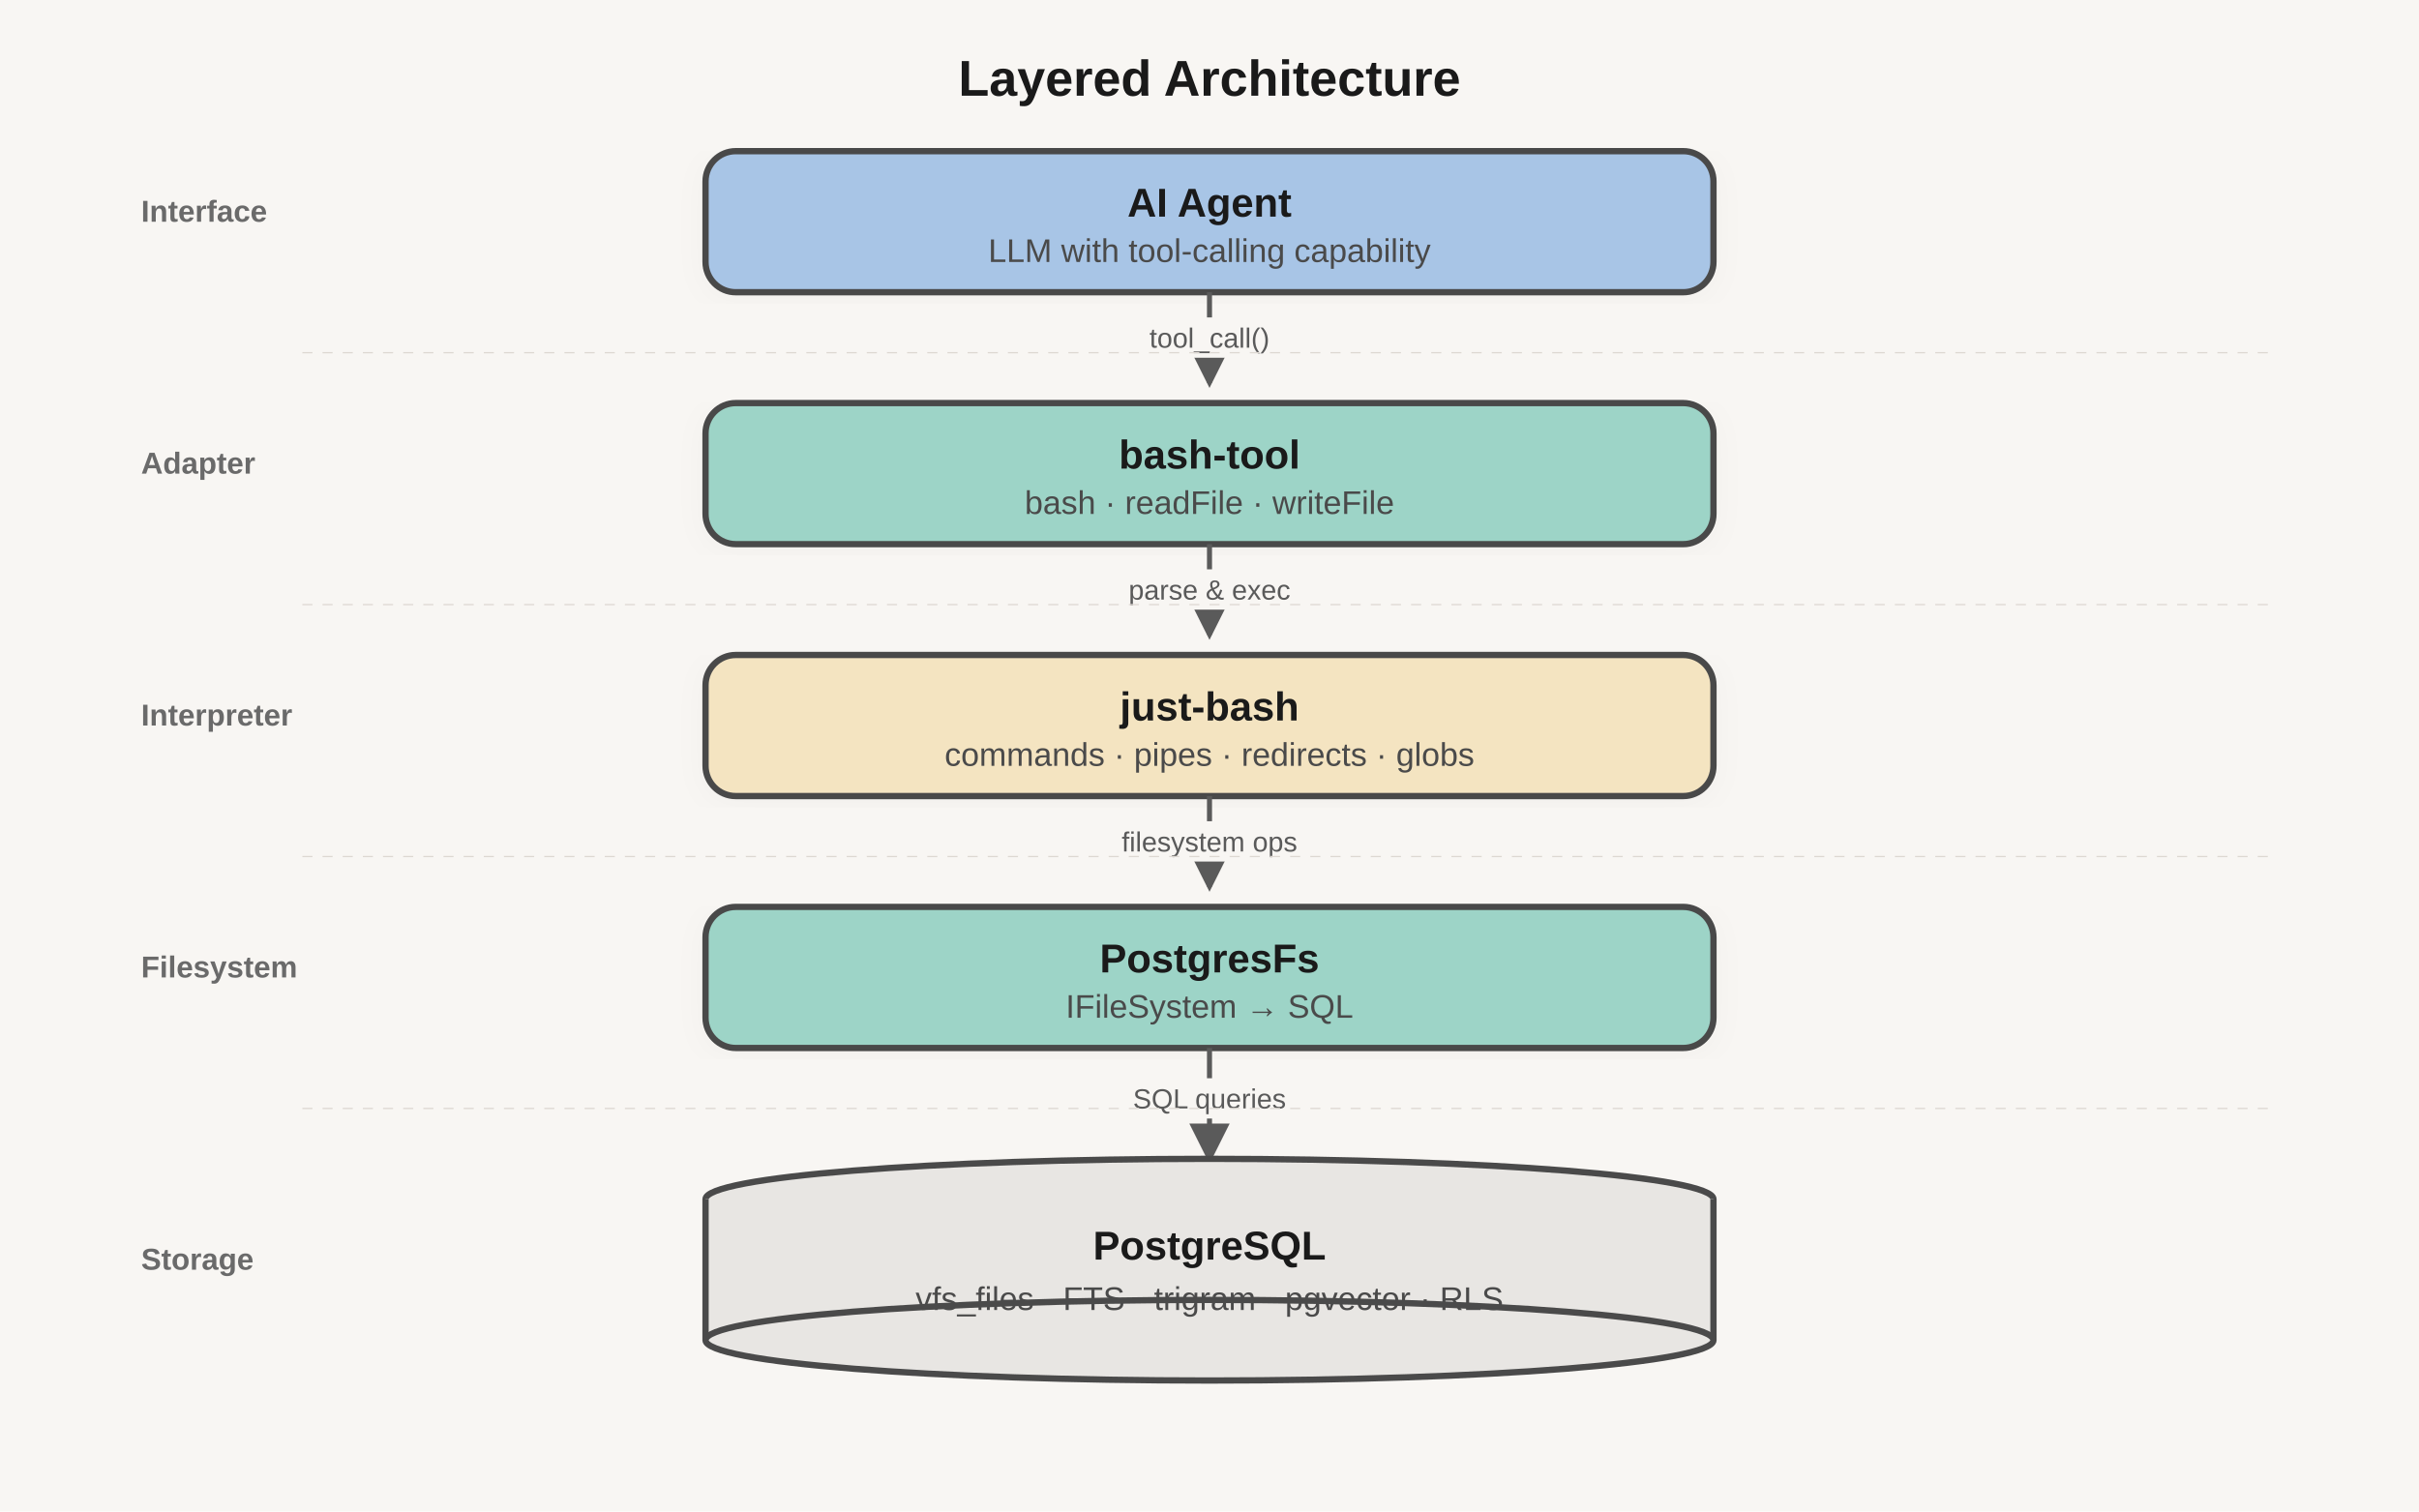
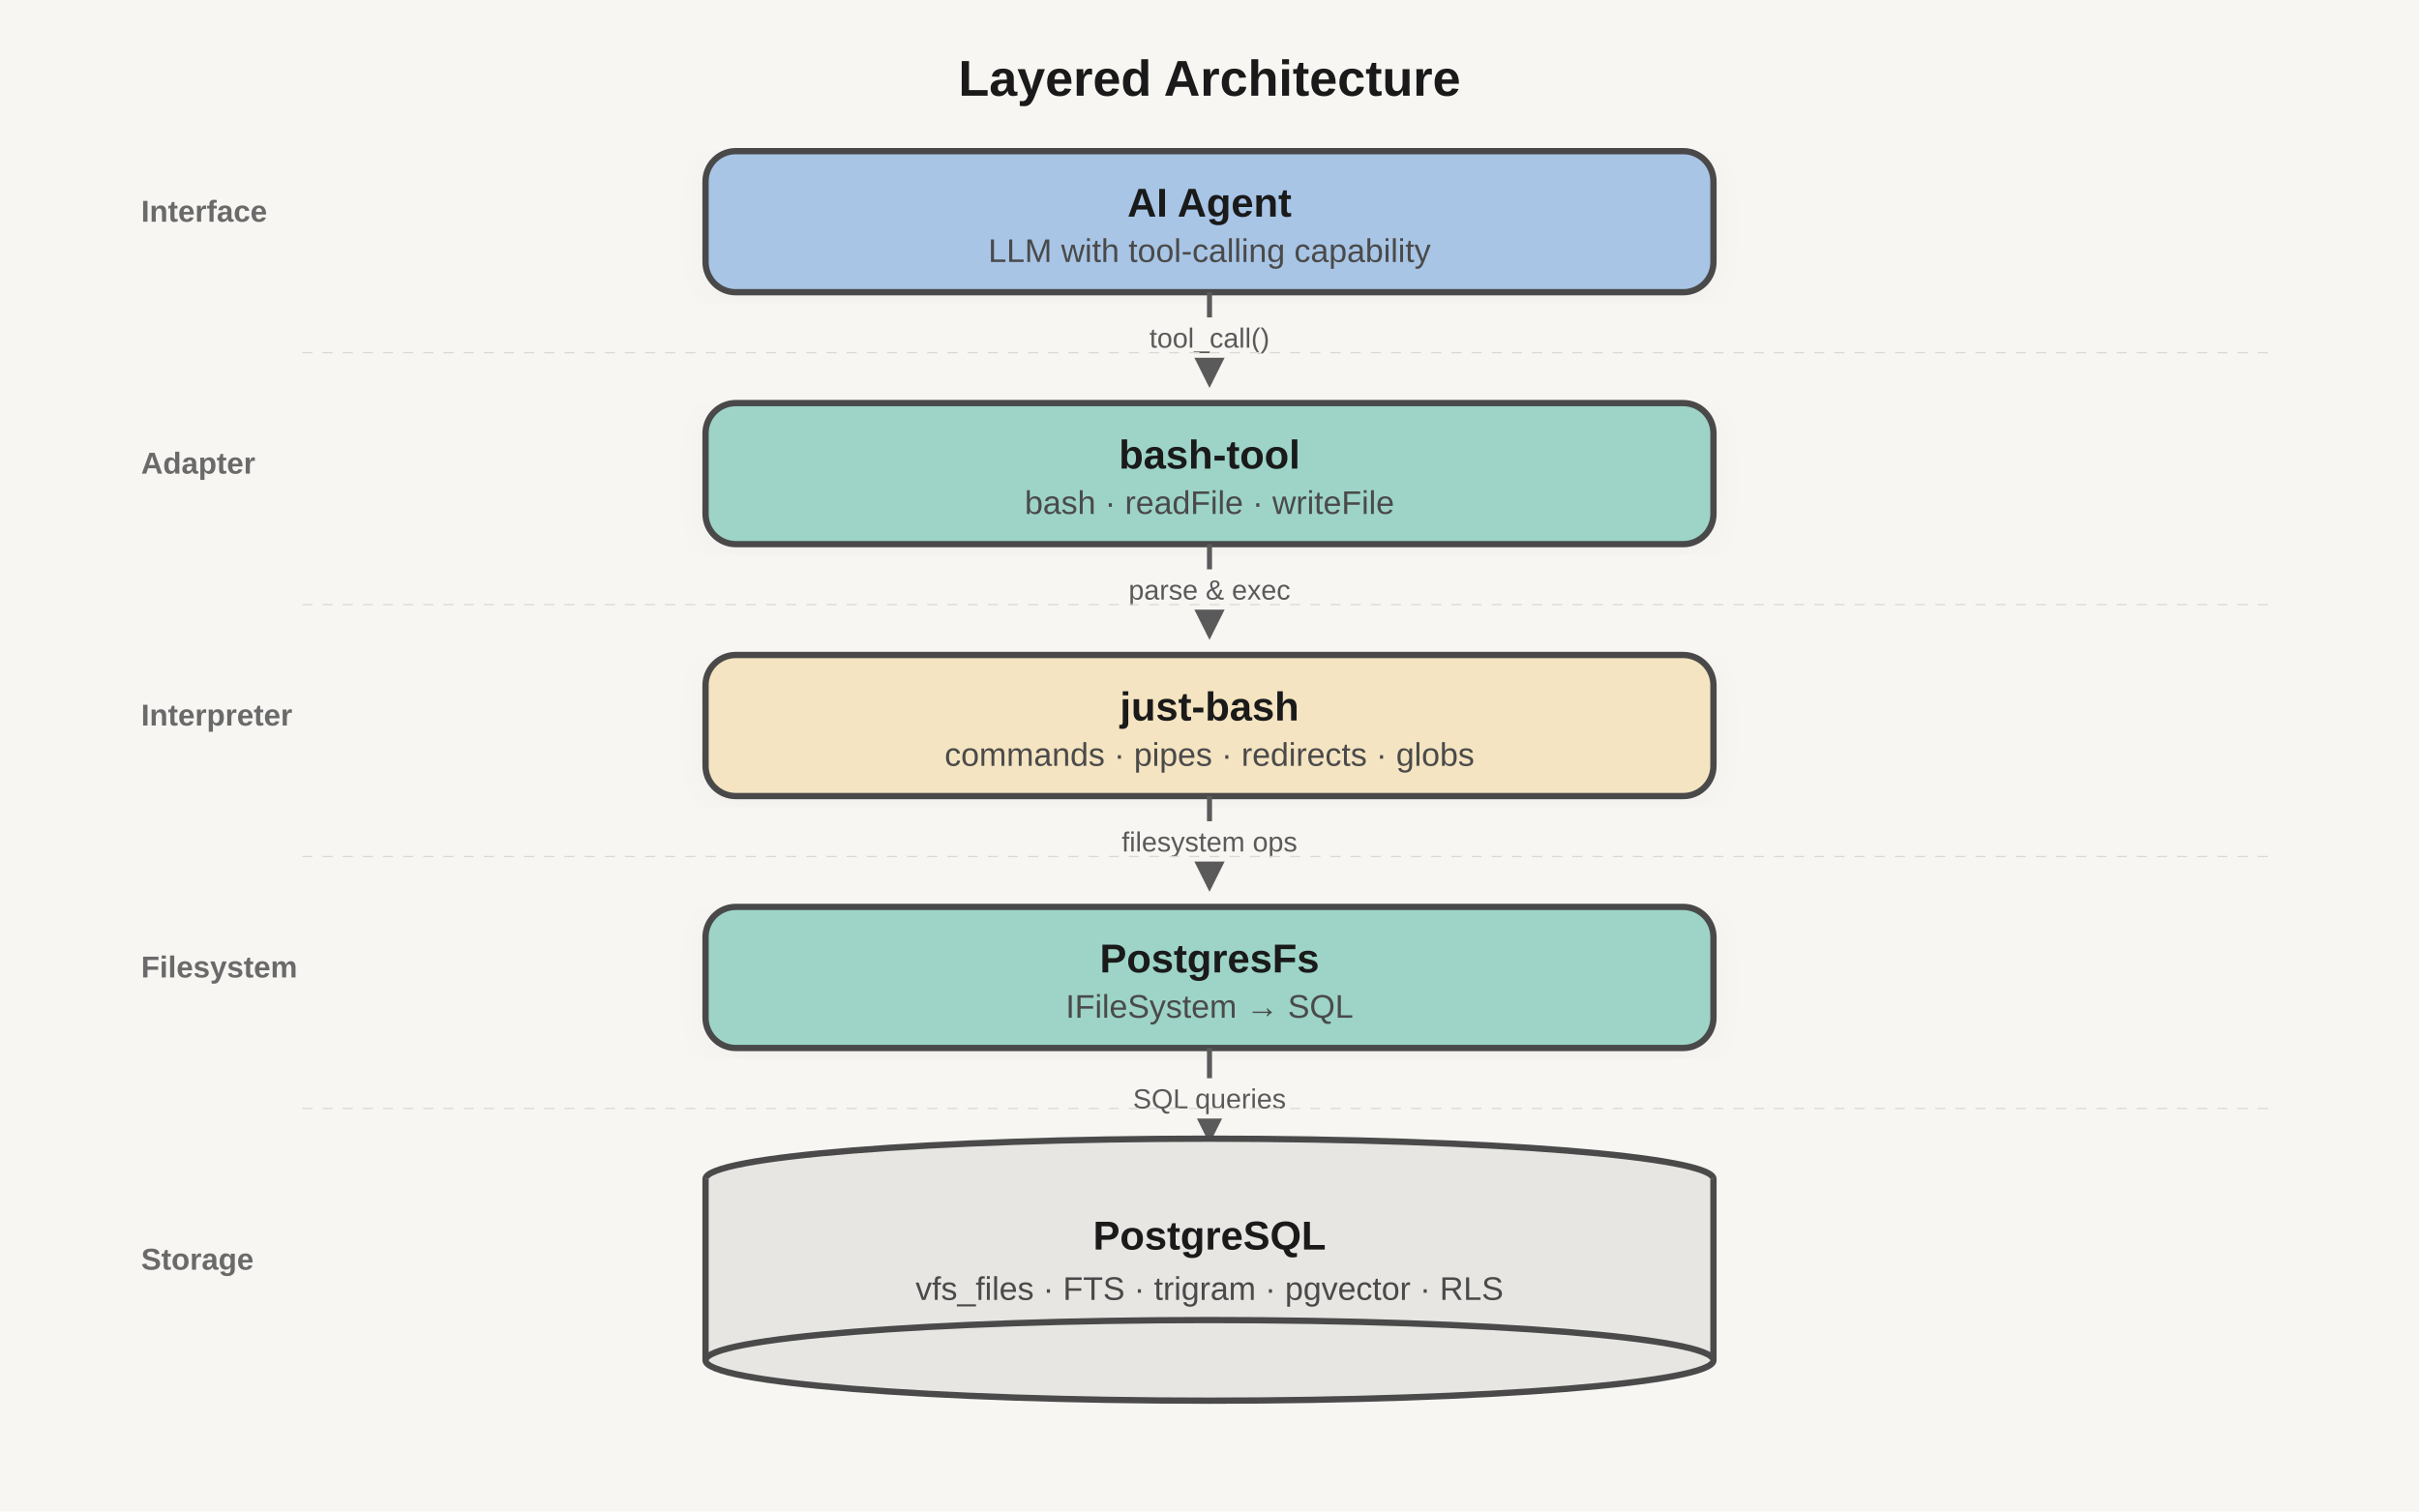
<svg xmlns="http://www.w3.org/2000/svg" viewBox="0 0 960 600" width="960" height="600">
  <style>
    text { font-family: -apple-system, BlinkMacSystemFont, 'Segoe UI', 'Helvetica Neue', Arial, sans-serif; }
  </style>
  <defs>
    <marker id="arrow-claude" markerWidth="8" markerHeight="8" refX="7" refY="4" orient="auto">
      <polygon points="0 0, 8 4, 0 8" fill="#5a5a5a" />
    </marker>
    <filter id="shadow-soft" x="-4%" y="-4%" width="108%" height="112%">
      <feDropShadow dx="0" dy="2" stdDeviation="6" flood-color="#000000" flood-opacity="0.03" />
    </filter>
  </defs>
  <rect width="960" height="600" fill="#f8f6f3" />
  <text x="480" y="38" text-anchor="middle" font-size="20" font-weight="700" fill="#1a1a1a">Layered Architecture</text>
  <text x="56" y="88" font-size="12" font-weight="600" fill="#6a6a6a">Interface</text>
  <text x="56" y="188" font-size="12" font-weight="600" fill="#6a6a6a">Adapter</text>
  <text x="56" y="288" font-size="12" font-weight="600" fill="#6a6a6a">Interpreter</text>
  <text x="56" y="388" font-size="12" font-weight="600" fill="#6a6a6a">Filesystem</text>
  <text x="56" y="504" font-size="12" font-weight="600" fill="#6a6a6a">Storage</text>
  <rect x="280" y="60" width="400" height="56" rx="12" ry="12" fill="#a8c5e6" stroke="#4a4a4a" stroke-width="2.5" filter="url(#shadow-soft)" />
  <text x="480" y="86" text-anchor="middle" font-size="16" font-weight="600" fill="#1a1a1a">AI Agent</text>
  <text x="480" y="104" text-anchor="middle" font-size="13" fill="#4a4a4a">LLM with tool-calling capability</text>
  <line x1="480" y1="116" x2="480" y2="152" stroke="#5a5a5a" stroke-width="2" marker-end="url(#arrow-claude)" />
  <rect x="447" y="126" width="66" height="16" rx="3" fill="#f8f6f3" />
  <text x="480" y="138" text-anchor="middle" font-size="11" fill="#5a5a5a">tool_call()</text>
  <rect x="280" y="160" width="400" height="56" rx="12" ry="12" fill="#9dd4c7" stroke="#4a4a4a" stroke-width="2.5" filter="url(#shadow-soft)" />
  <text x="480" y="186" text-anchor="middle" font-size="16" font-weight="600" fill="#1a1a1a">bash-tool</text>
  <text x="480" y="204" text-anchor="middle" font-size="13" fill="#4a4a4a">bash · readFile · writeFile</text>
  <line x1="480" y1="216" x2="480" y2="252" stroke="#5a5a5a" stroke-width="2" marker-end="url(#arrow-claude)" />
  <rect x="433" y="226" width="94" height="16" rx="3" fill="#f8f6f3" />
  <text x="480" y="238" text-anchor="middle" font-size="11" fill="#5a5a5a">parse &amp; exec</text>
  <rect x="280" y="260" width="400" height="56" rx="12" ry="12" fill="#f4e4c1" stroke="#4a4a4a" stroke-width="2.5" filter="url(#shadow-soft)" />
  <text x="480" y="286" text-anchor="middle" font-size="16" font-weight="600" fill="#1a1a1a">just-bash</text>
  <text x="480" y="304" text-anchor="middle" font-size="13" fill="#4a4a4a">commands · pipes · redirects · globs</text>
  <line x1="480" y1="316" x2="480" y2="352" stroke="#5a5a5a" stroke-width="2" marker-end="url(#arrow-claude)" />
  <rect x="433" y="326" width="94" height="16" rx="3" fill="#f8f6f3" />
  <text x="480" y="338" text-anchor="middle" font-size="11" fill="#5a5a5a">filesystem ops</text>
  <rect x="280" y="360" width="400" height="56" rx="12" ry="12" fill="#9dd4c7" stroke="#4a4a4a" stroke-width="2.5" filter="url(#shadow-soft)" />
  <text x="480" y="386" text-anchor="middle" font-size="16" font-weight="600" fill="#1a1a1a">PostgresFs</text>
  <text x="480" y="404" text-anchor="middle" font-size="13" fill="#4a4a4a">IFileSystem → SQL</text>
-   <line x1="480" y1="416" x2="480" y2="460" stroke="#5a5a5a" stroke-width="2" marker-end="url(#arrow-claude)" />
+   <line x1="480" y1="416" x2="480" y2="452" stroke="#5a5a5a" stroke-width="2" marker-end="url(#arrow-claude)" />
  <rect x="440" y="428" width="80" height="16" rx="3" fill="#f8f6f3" />
  <text x="480" y="440" text-anchor="middle" font-size="11" fill="#5a5a5a">SQL queries</text>
-   <ellipse cx="480" cy="476" rx="200" ry="16" fill="#e8e6e3" stroke="#4a4a4a" stroke-width="2.5" />
-   <rect x="280" y="476" width="400" height="56" fill="#e8e6e3" stroke="none" />
-   <line x1="280" y1="476" x2="280" y2="532" stroke="#4a4a4a" stroke-width="2.5" />
-   <line x1="680" y1="476" x2="680" y2="532" stroke="#4a4a4a" stroke-width="2.5" />
-   <ellipse cx="480" cy="532" rx="200" ry="16" fill="#e8e6e3" stroke="#4a4a4a" stroke-width="2.5" />
-   <text x="480" y="500" text-anchor="middle" font-size="16" font-weight="600" fill="#1a1a1a">PostgreSQL</text>
-   <text x="480" y="520" text-anchor="middle" font-size="13" fill="#4a4a4a">vfs_files · FTS · trigram · pgvector · RLS</text>
+   <ellipse cx="480" cy="468" rx="200" ry="16" fill="#e8e6e3" stroke="#4a4a4a" stroke-width="2.5" />
+   <rect x="280" y="468" width="400" height="72" fill="#e8e6e3" stroke="none" />
+   <line x1="280" y1="468" x2="280" y2="540" stroke="#4a4a4a" stroke-width="2.5" />
+   <line x1="680" y1="468" x2="680" y2="540" stroke="#4a4a4a" stroke-width="2.5" />
+   <ellipse cx="480" cy="540" rx="200" ry="16" fill="#e8e6e3" stroke="#4a4a4a" stroke-width="2.5" />
+   <text x="480" y="496" text-anchor="middle" font-size="16" font-weight="600" fill="#1a1a1a">PostgreSQL</text>
+   <text x="480" y="516" text-anchor="middle" font-size="13" fill="#4a4a4a">vfs_files · FTS · trigram · pgvector · RLS</text>
  <line x1="120" y1="140" x2="900" y2="140" stroke="#ddd8d2" stroke-width="0.5" stroke-dasharray="4,4" />
  <line x1="120" y1="240" x2="900" y2="240" stroke="#ddd8d2" stroke-width="0.5" stroke-dasharray="4,4" />
  <line x1="120" y1="340" x2="900" y2="340" stroke="#ddd8d2" stroke-width="0.5" stroke-dasharray="4,4" />
  <line x1="120" y1="440" x2="900" y2="440" stroke="#ddd8d2" stroke-width="0.5" stroke-dasharray="4,4" />
</svg>
